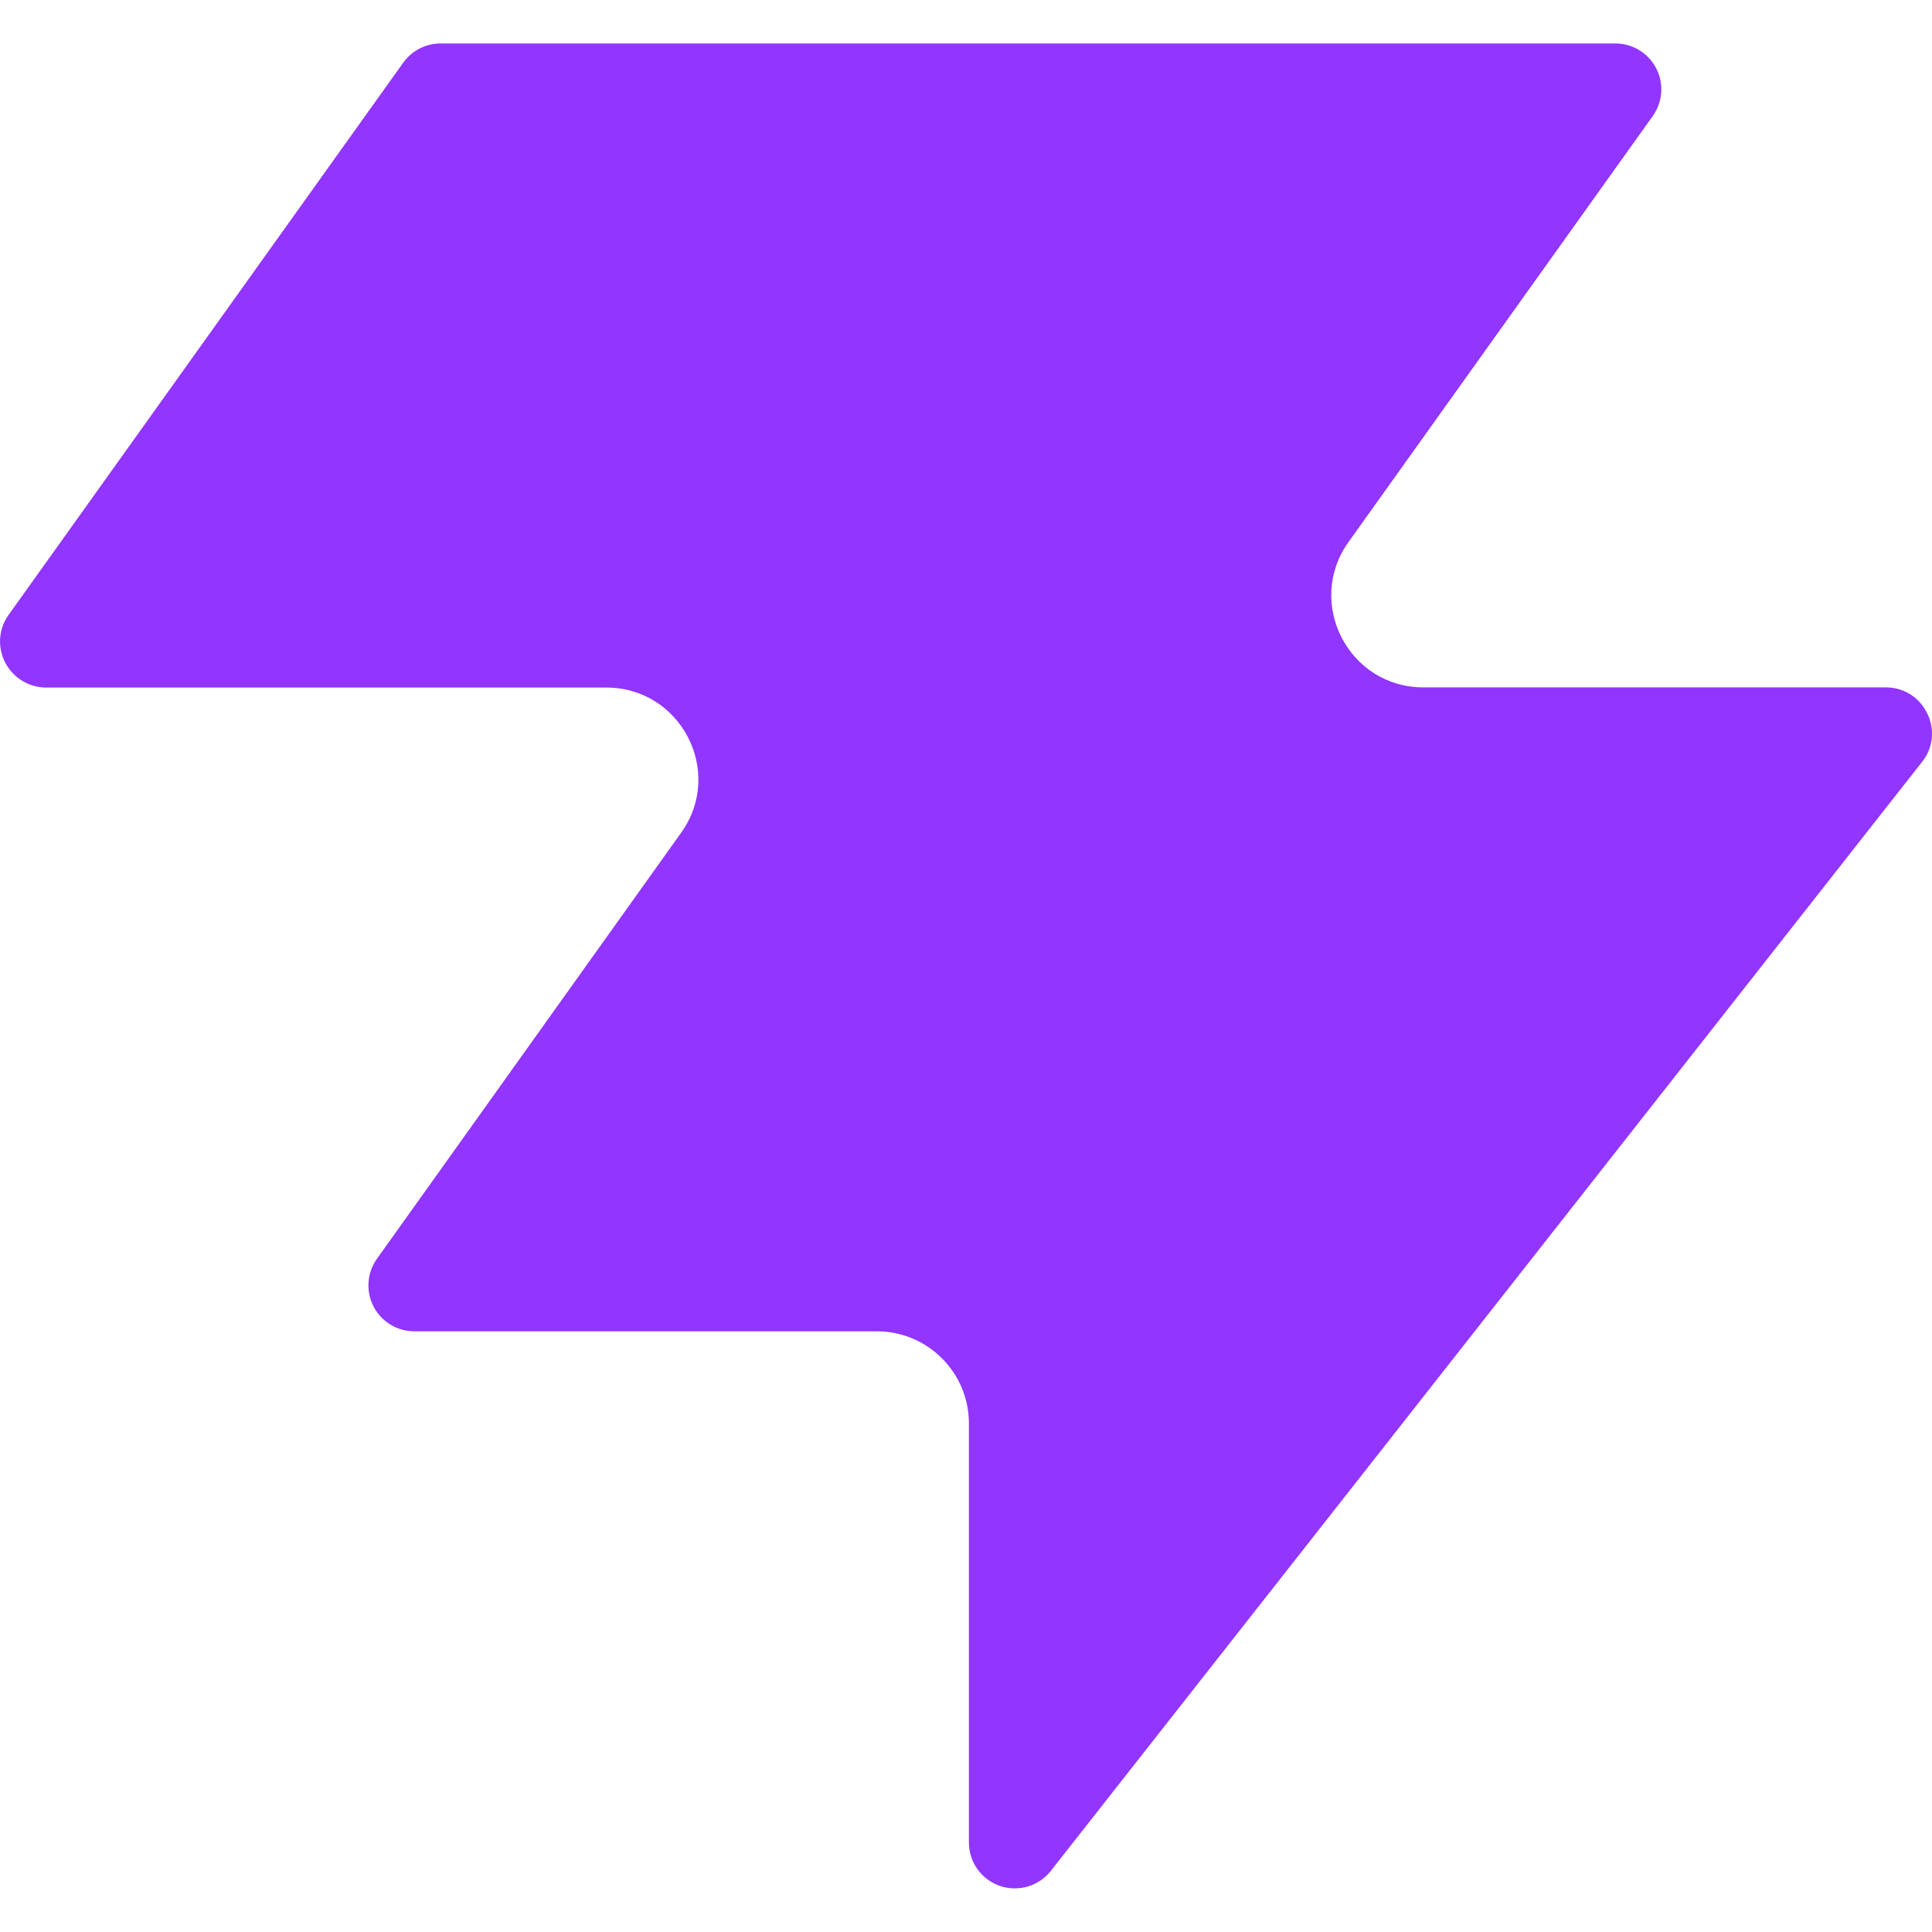
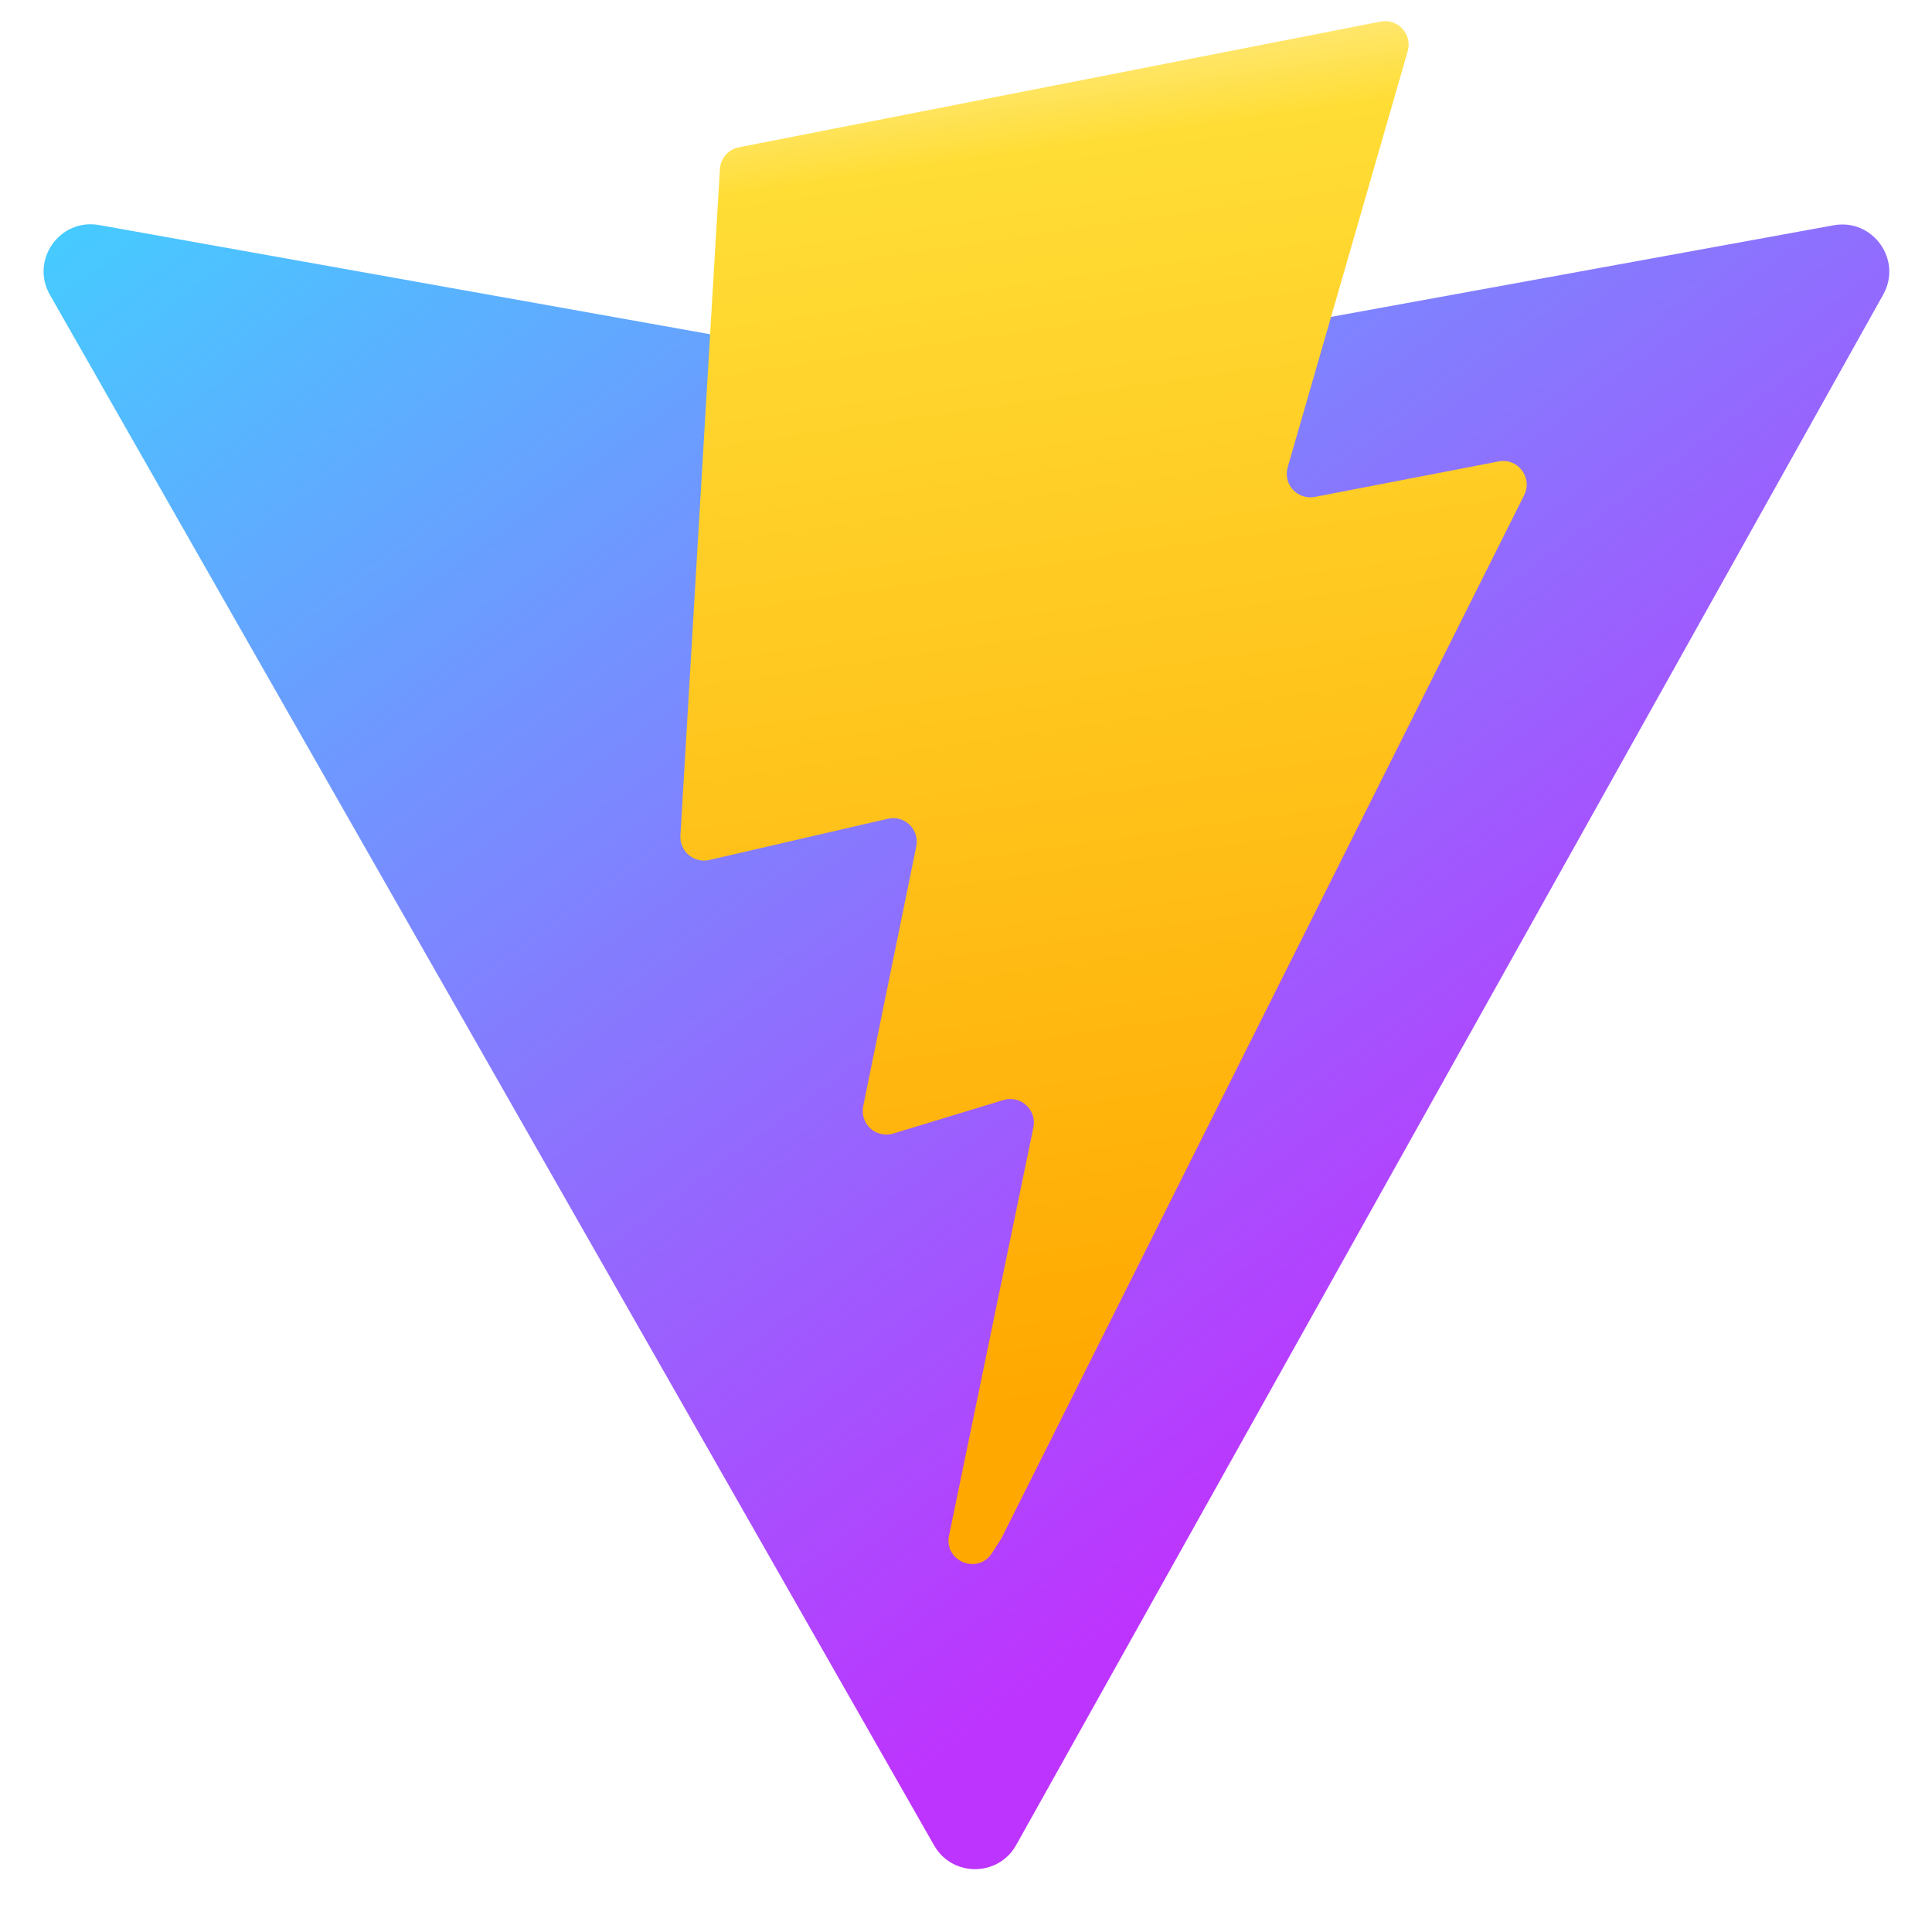
- <svg xmlns="http://www.w3.org/2000/svg" fill="#9135FF" role="img" viewBox="0 0 24 24">
-   <path d="M13.056 23.238a.57.57 0 0 1-1.02-.355v-5.202c0-.63-.512-1.143-1.144-1.143H5.148a.57.57 0 0 1-.464-.903l3.777-5.29c.54-.753 0-1.804-.93-1.804H.57a.574.574 0 0 1-.543-.746.6.6 0 0 1 .08-.157L5.008.78a.57.57 0 0 1 .467-.24h14.589a.57.57 0 0 1 .466.903l-3.778 5.29c-.54.755 0 1.806.93 1.806h5.745c.238 0 .424.138.513.322a.56.56 0 0 1-.063.603z" />
+ <svg xmlns="http://www.w3.org/2000/svg" viewBox="0 0 128 128">
+   <defs>
+     <linearGradient id="a" x1="6" x2="235" y1="33" y2="344" gradientTransform="translate(0 .937) scale(.3122)" gradientUnits="userSpaceOnUse">
+       <stop offset="0" stop-color="#41d1ff" />
+       <stop offset="1" stop-color="#bd34fe" />
+     </linearGradient>
+     <linearGradient id="b" x1="194.651" x2="236.076" y1="8.818" y2="292.989" gradientTransform="translate(0 .937) scale(.3122)" gradientUnits="userSpaceOnUse">
+       <stop offset="0" stop-color="#ffea83" />
+       <stop offset=".083" stop-color="#ffdd35" />
+       <stop offset="1" stop-color="#ffa800" />
+     </linearGradient>
+   </defs>
+   <path fill="url(#a)" d="M124.766 19.52 67.324 122.238c-1.187 2.121-4.234 2.133-5.437.024L3.305 19.532c-1.313-2.302.652-5.087 3.261-4.622L64.07 25.187a3.09 3.09 0 0 0 1.11 0l56.3-10.261c2.598-.473 4.575 2.289 3.286 4.594Zm0 0" />
+   <path fill="url(#b)" d="M91.46 1.43 48.954 9.758a1.56 1.56 0 0 0-1.258 1.437l-2.617 44.168a1.563 1.563 0 0 0 1.91 1.614l11.836-2.735a1.562 1.562 0 0 1 1.88 1.836l-3.517 17.219a1.562 1.562 0 0 0 1.985 1.805l7.308-2.223c1.133-.344 2.223.652 1.985 1.812l-5.59 27.047c-.348 1.692 1.902 2.614 2.84 1.164l.625-.968 34.64-69.13c.582-1.16-.421-2.48-1.69-2.234l-12.185 2.352a1.558 1.558 0 0 1-1.793-1.965l7.95-27.562A1.56 1.56 0 0 0 91.46 1.43Zm0 0" />
</svg>
